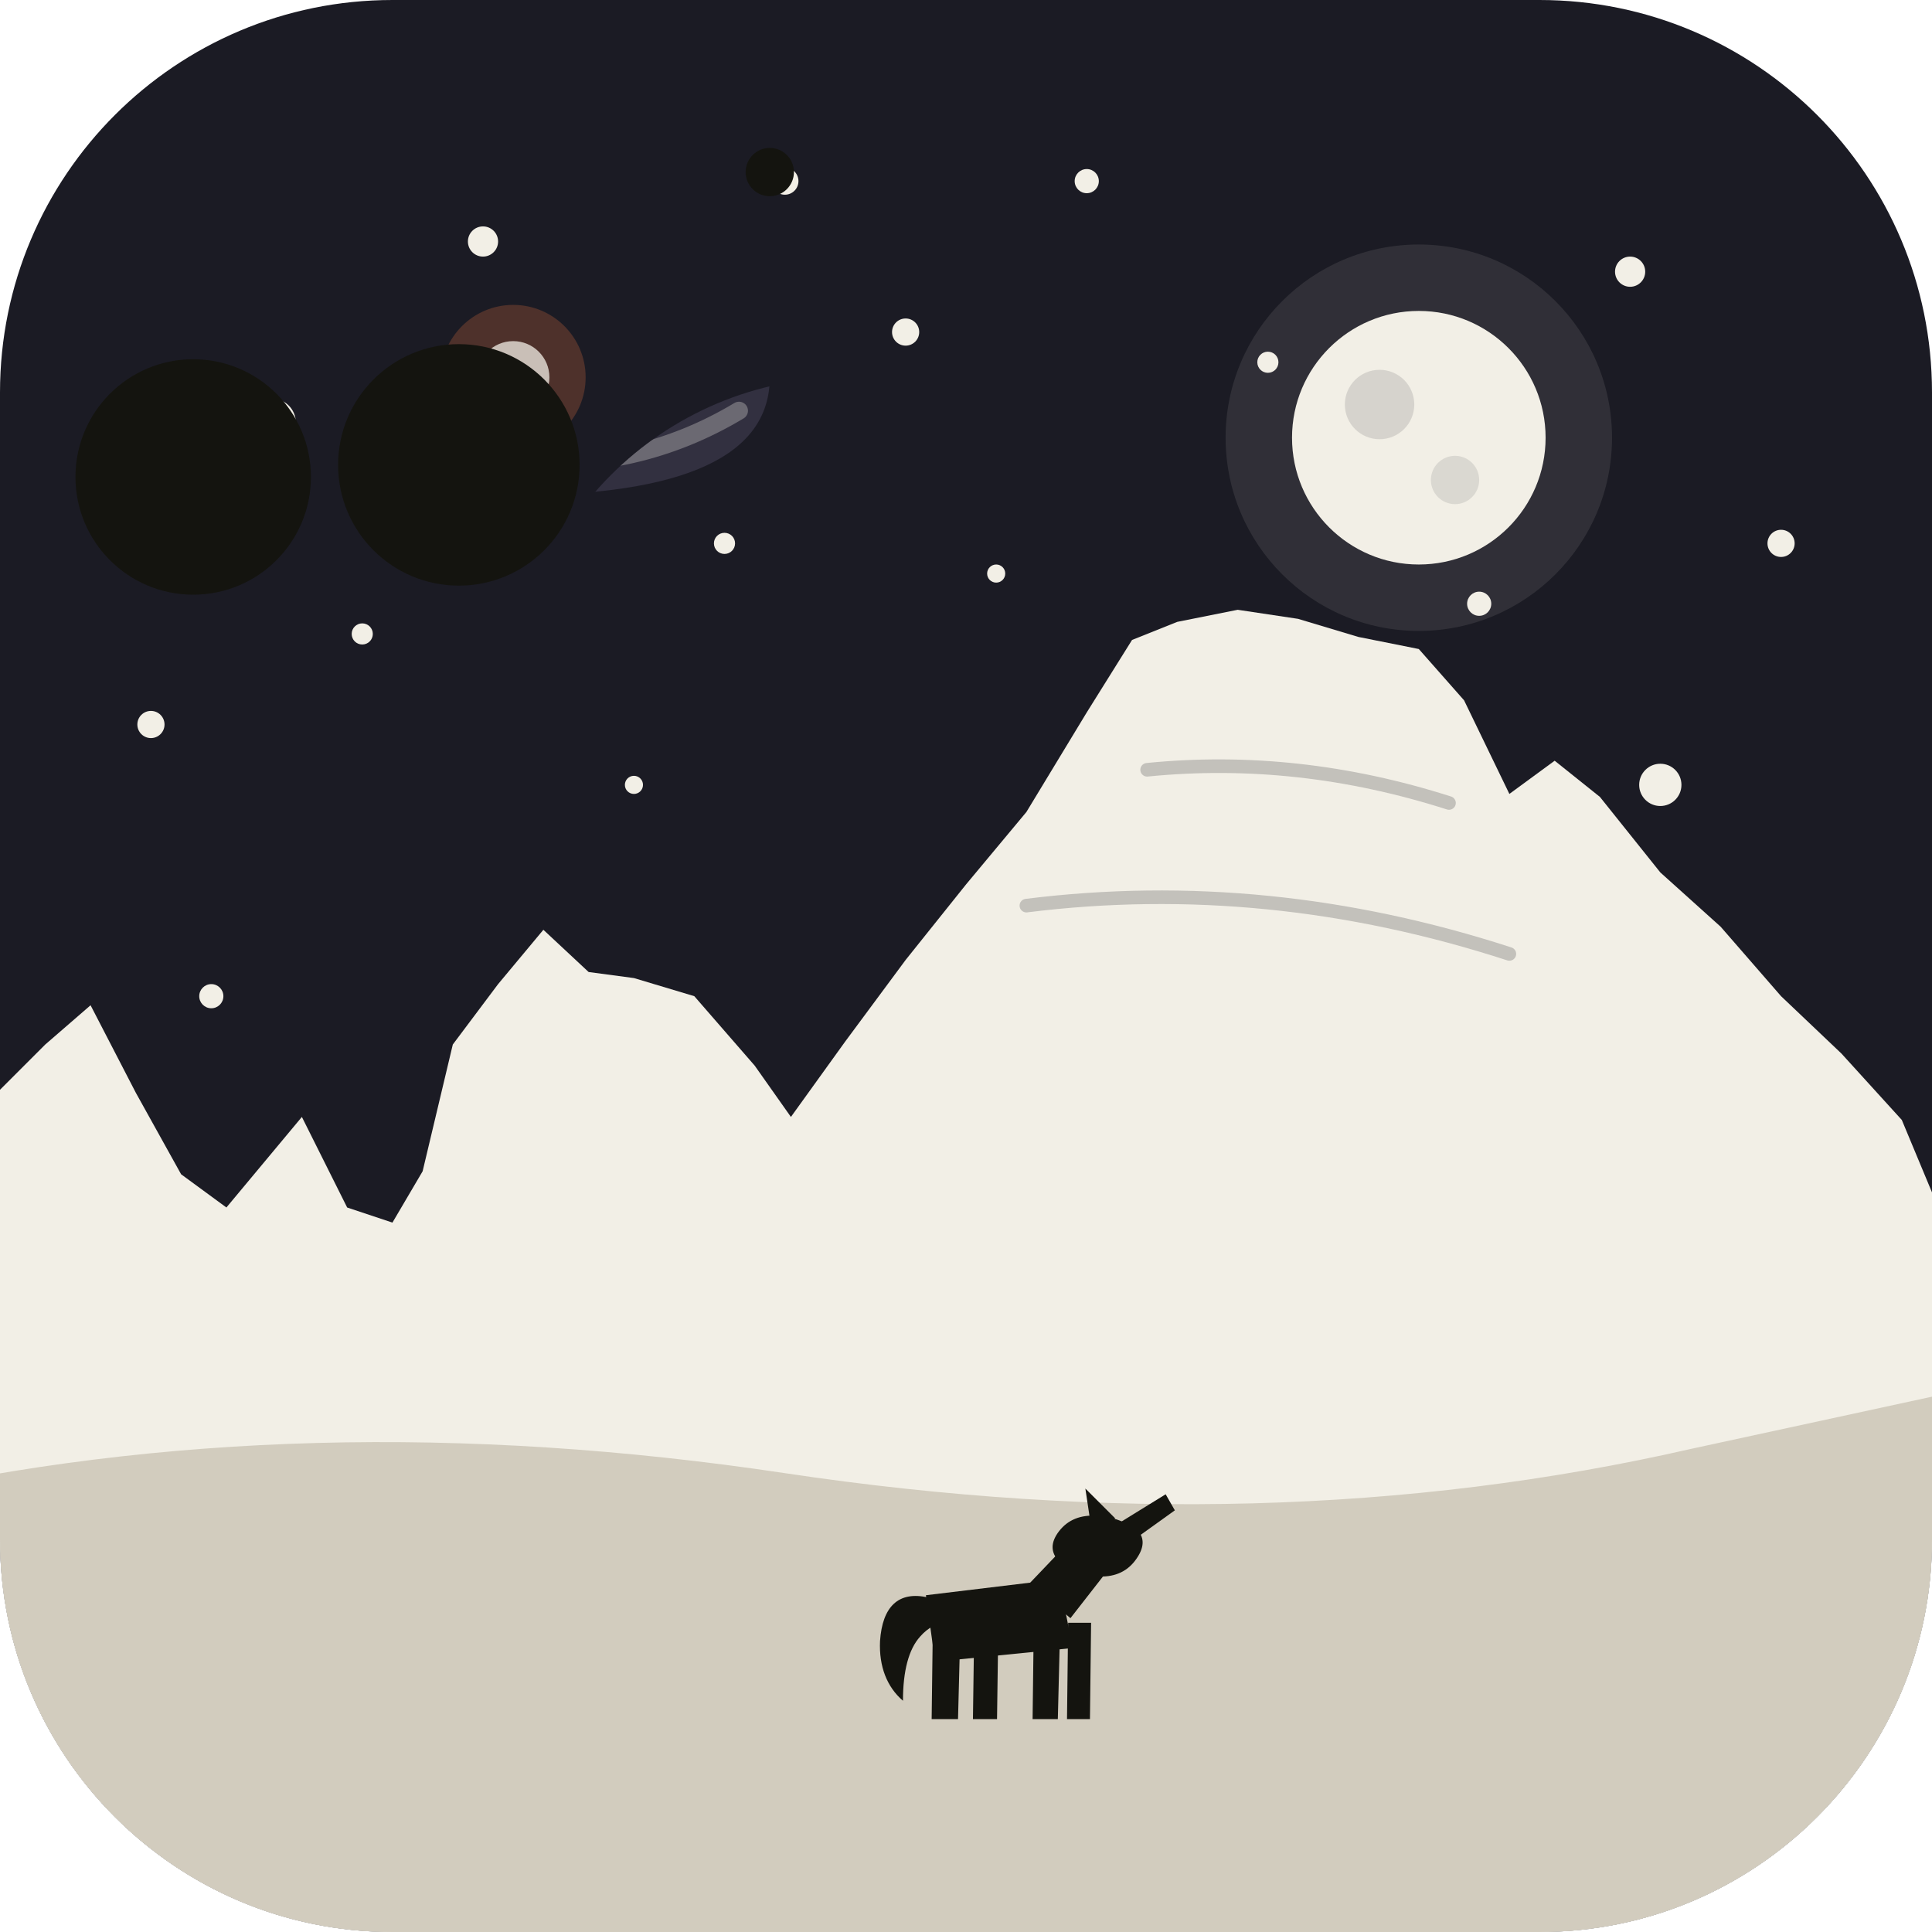
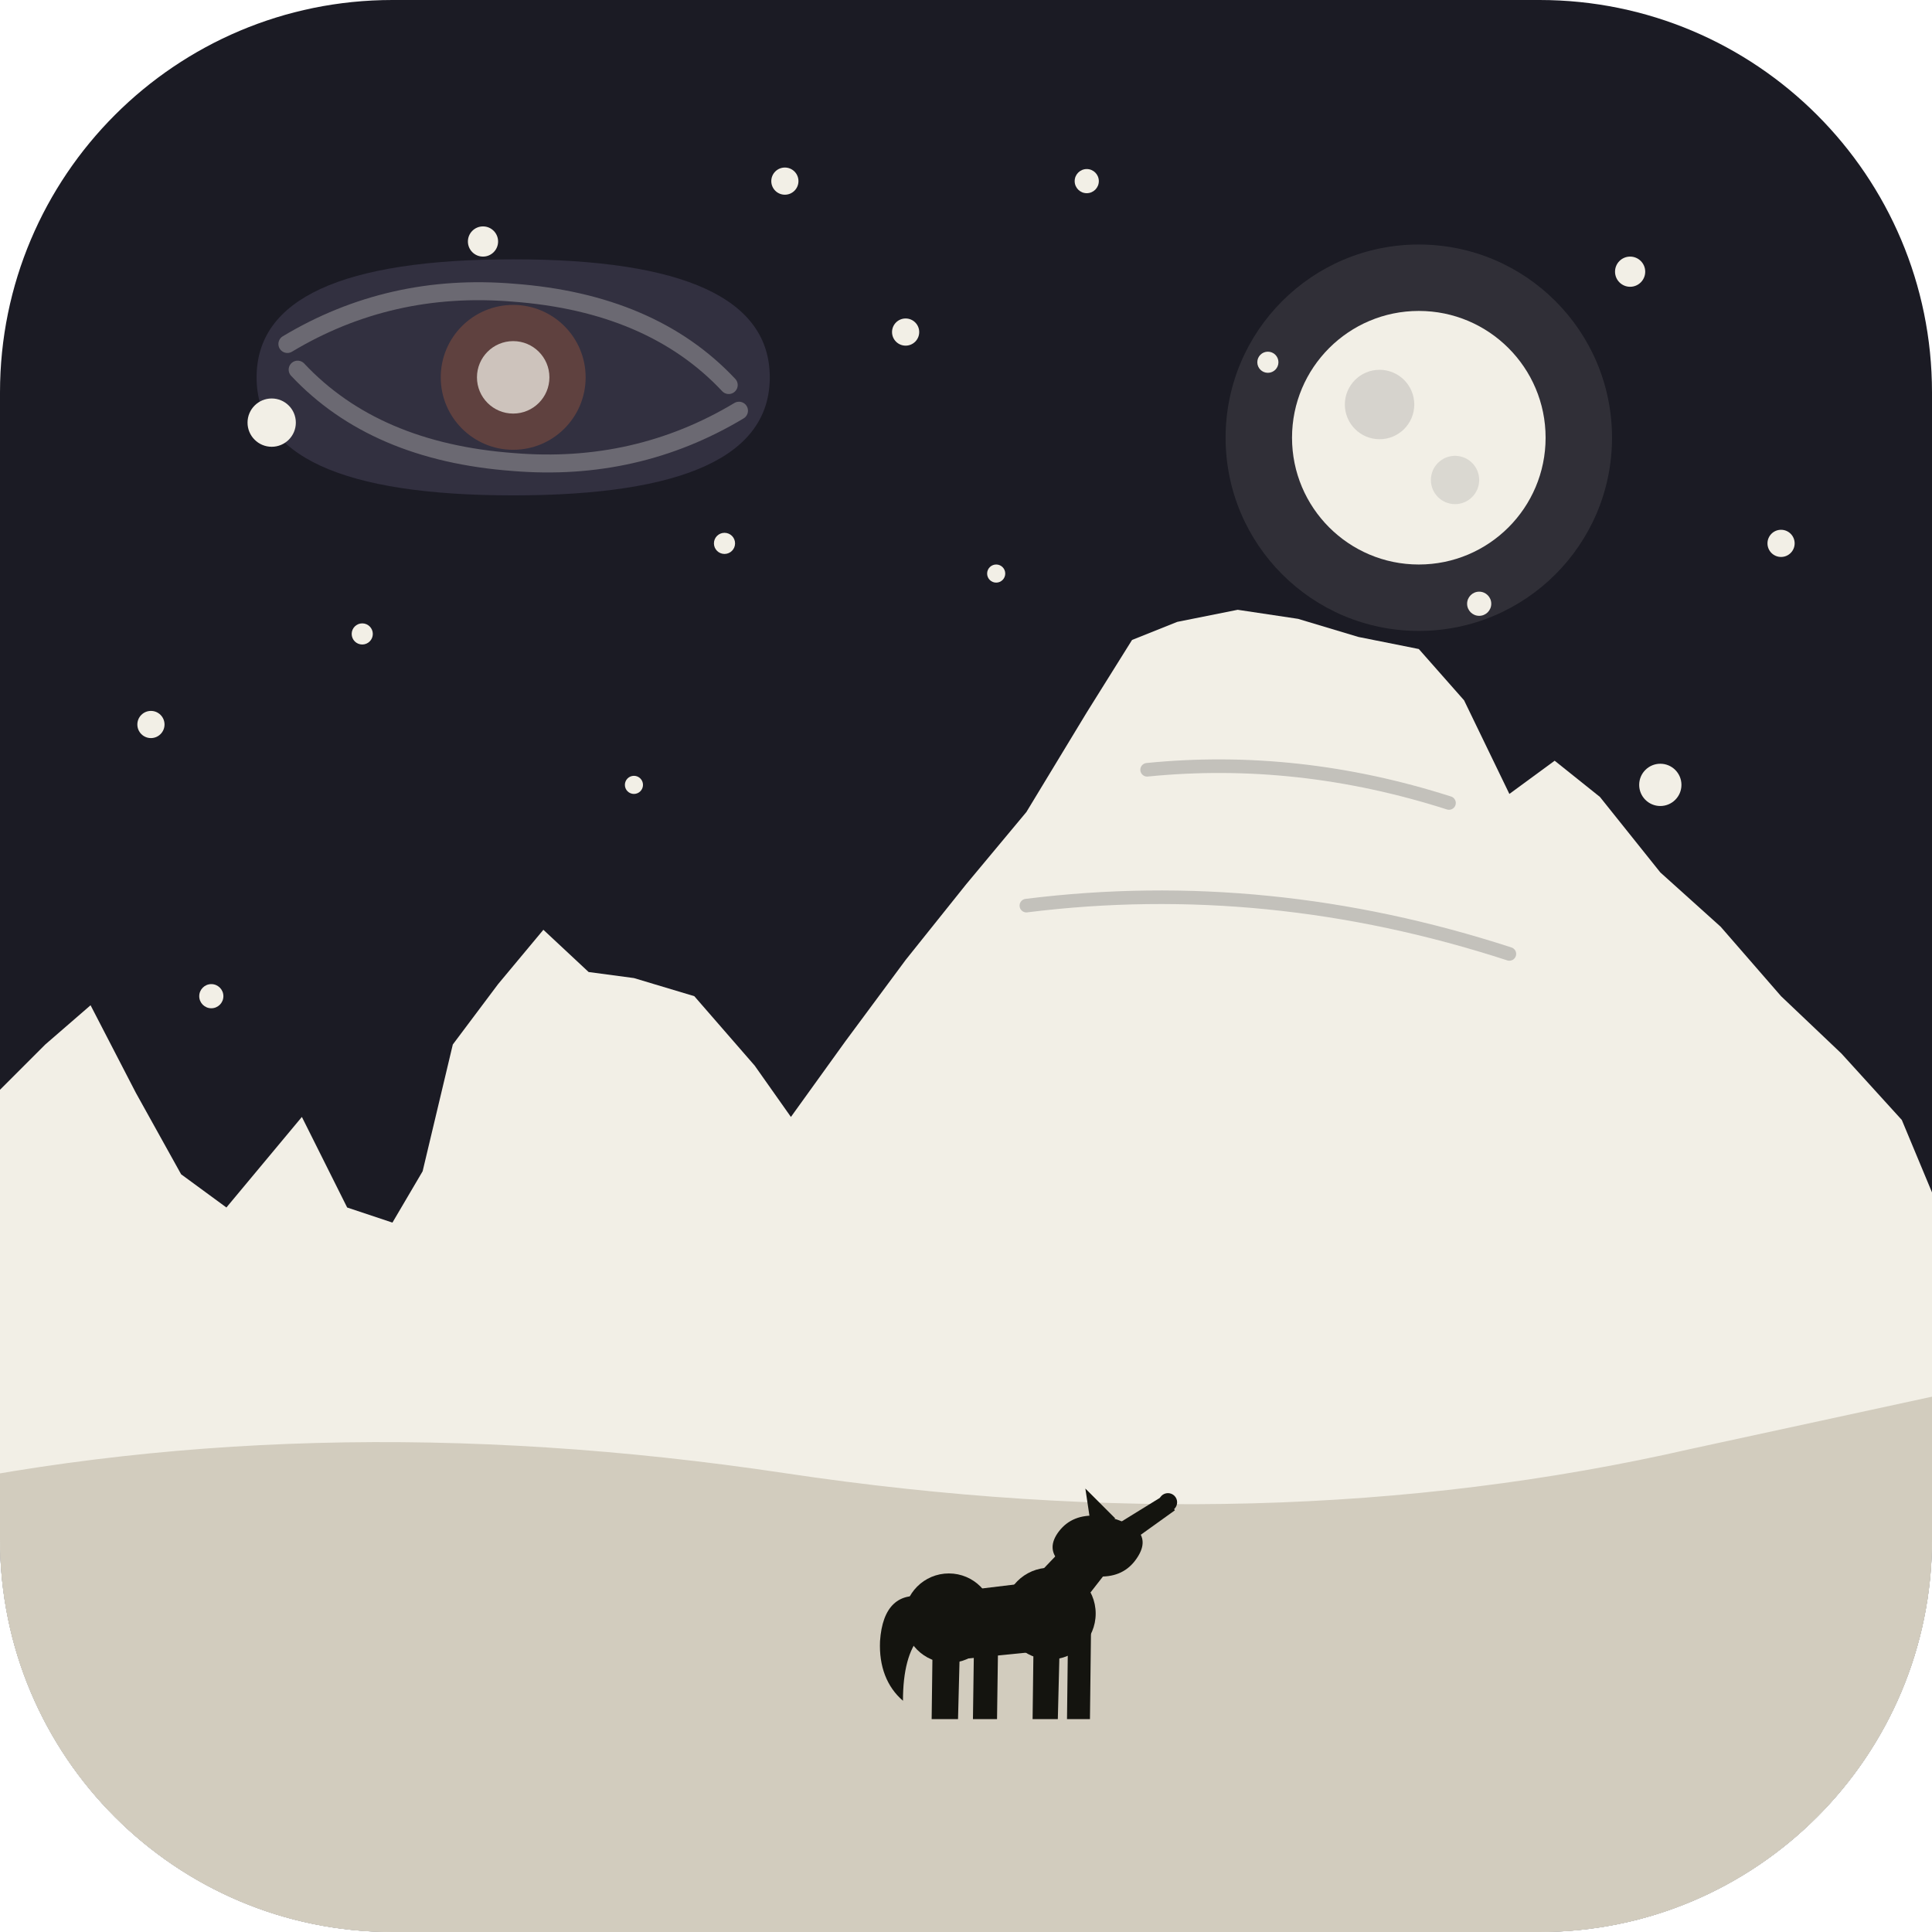
<svg xmlns="http://www.w3.org/2000/svg" viewBox="0 0 64 64" width="64" height="64" role="img" aria-label="TinyAssets: Mount Baker under a wolf moon">
  <defs>
    <clipPath id="ta-badge">
      <rect width="64" height="64" rx="13" />
    </clipPath>
  </defs>
  <rect width="64" height="64" rx="13" fill="#1b1b24" />
-   <path clip-path="url(#ta-badge)" transform="translate(17 12.5) scale(0.85)" d="M-10 0 Q-10 -4.6 0 -4.6 Q10 -4.6 10 0 Q10 4.6 0 4.6 Q-10 4.6 -10 0 Z" fill="#c9b6ff" opacity="0.13" />
-   <path clip-path="url(#ta-badge)" transform="translate(17 12.5) scale(0.85)" d="M-8.8 -1.3 Q-4.8 -3.7 0 -3.3 Q5.4 -2.9 8.4 0.3" fill="none" stroke="#f2efe6" stroke-width="0.7" stroke-linecap="round" opacity="0.3" />
-   <path clip-path="url(#ta-badge)" transform="translate(17 12.5) scale(0.85)" d="M8.8 1.3 Q4.8 3.7 0 3.3 Q-5.4 2.9 -8.4 -0.3" fill="none" stroke="#f2efe6" stroke-width="0.7" stroke-linecap="round" opacity="0.3" />
-   <circle clip-path="url(#ta-badge)" cx="17" cy="12.5" r="2.4" fill="#e0703f" opacity="0.26" />
-   <circle clip-path="url(#ta-badge)" cx="17" cy="12.5" r="1.2" fill="#f2efe6" opacity="0.75" />
-   <circle clip-path="url(#ta-badge)" cx="9" cy="14" r="0.8" fill="#f2efe6" />
-   <circle clip-path="url(#ta-badge)" cx="16" cy="8" r="0.5" fill="#f2efe6" />
-   <circle clip-path="url(#ta-badge)" cx="5" cy="24" r="0.45" fill="#f2efe6" />
-   <circle clip-path="url(#ta-badge)" cx="55" cy="26" r="0.7" fill="#f2efe6" />
-   <circle clip-path="url(#ta-badge)" cx="59" cy="18" r="0.45" fill="#f2efe6" />
-   <circle clip-path="url(#ta-badge)" cx="26" cy="6" r="0.45" fill="#f2efe6" />
-   <circle clip-path="url(#ta-badge)" cx="49" cy="20" r="0.4" fill="#f2efe6" />
-   <circle clip-path="url(#ta-badge)" cx="12" cy="21" r="0.35" fill="#f2efe6" />
-   <circle clip-path="url(#ta-badge)" cx="30" cy="11" r="0.45" fill="#f2efe6" />
-   <circle clip-path="url(#ta-badge)" cx="36" cy="6" r="0.4" fill="#f2efe6" />
-   <circle clip-path="url(#ta-badge)" cx="54" cy="9" r="0.5" fill="#f2efe6" />
-   <circle clip-path="url(#ta-badge)" cx="24" cy="18" r="0.35" fill="#f2efe6" />
-   <circle clip-path="url(#ta-badge)" cx="42" cy="12" r="0.35" fill="#f2efe6" />
-   <circle clip-path="url(#ta-badge)" cx="7" cy="33" r="0.4" fill="#f2efe6" />
-   <circle clip-path="url(#ta-badge)" cx="58" cy="33" r="0.4" fill="#f2efe6" />
-   <circle clip-path="url(#ta-badge)" cx="21" cy="26" r="0.3" fill="#f2efe6" />
-   <circle clip-path="url(#ta-badge)" cx="33" cy="19" r="0.3" fill="#f2efe6" />
-   <circle clip-path="url(#ta-badge)" cx="47" cy="14.5" r="6.4" fill="#f2efe6" opacity="0.1" />
-   <circle clip-path="url(#ta-badge)" cx="47" cy="14.5" r="4.2" fill="#f2efe6" />
-   <circle clip-path="url(#ta-badge)" cx="45.7" cy="13.4" r="1.15" fill="#1b1b24" opacity="0.13" />
-   <circle clip-path="url(#ta-badge)" cx="48.2" cy="15.9" r="0.8" fill="#1b1b24" opacity="0.11" />
-   <path clip-path="url(#ta-badge)" d="M-6 64 L-6 43.4 L-2 38.5 L0 36.1 L1.5 34.6 L3 33.3 L4.5 36.2 L6 38.9 L7.5 40.0 L9 38.2 L10 37.0 L11.5 40.0 L13 40.5 L14 38.8 L15 34.6 L16.5 32.6 L18 30.8 L19.5 32.2 L21 32.4 L23 33.0 L25 35.3 L26.2 37.0 L28 34.5 L30 31.8 L32 29.3 L34 26.9 L36 23.6 L37.5 21.2 L39 20.6 L41 20.2 L43 20.5 L45 21.1 L47 21.5 L48.5 23.2 L50 26.3 L51.5 25.2 L53 26.4 L55 28.9 L57 30.7 L59 33.0 L61 34.9 L63 37.1 L65 41.9 L67 43.5 L70 43.5 L70 64 Z" fill="#f2efe6" />
-   <path clip-path="url(#ta-badge)" d="M38 25.5 Q43 25 48 26.6" fill="none" stroke="#1b1b24" stroke-width="0.45" stroke-linecap="round" opacity="0.22" />
-   <path clip-path="url(#ta-badge)" d="M34 30 Q42 29 50 31.6" fill="none" stroke="#1b1b24" stroke-width="0.45" stroke-linecap="round" opacity="0.22" />
-   <path clip-path="url(#ta-badge)" d="M-4 64 L-4 49.6 Q10 46.4 26 48.8 Q42 51.2 56 48 L68 45.4 L68 64 Z" fill="#d2ccbe" />
-   <circle clip-path="url(#ta-badge)" cx="6.4" cy="15.8" r="3.9" fill="#14140f" />
-   <path clip-path="url(#ta-badge)" transform="translate(29 47.6) scale(0.38)" d="M4.4 13.8 L16.0 12.4 L17.2 18.4 L5.2 19.6 Z" fill="#14140f" />
-   <circle clip-path="url(#ta-badge)" cx="15.2" cy="15.4" r="4" fill="#14140f" />
-   <path clip-path="url(#ta-badge)" transform="translate(29 47.6) scale(0.38)" d="M5.0 16.8 L7.4 16.8 L7.2 24.6 L4.9 24.6 Z" fill="#14140f" />
-   <path clip-path="url(#ta-badge)" transform="translate(29 47.6) scale(0.38)" d="M8.6 17.4 L10.7 17.4 L10.6 24.6 L8.5 24.6 Z" fill="#14140f" />
-   <path clip-path="url(#ta-badge)" transform="translate(29 47.6) scale(0.38)" d="M13.8 16.6 L16.1 16.6 L15.9 24.6 L13.7 24.6 Z" fill="#14140f" />
-   <path clip-path="url(#ta-badge)" transform="translate(29 47.6) scale(0.38)" d="M16.8 16.2 L18.8 16.2 L18.7 24.6 L16.7 24.6 Z" fill="#14140f" />
-   <path clip-path="url(#ta-badge)" transform="translate(29 47.6) scale(0.38)" d="M4.6 14.0 C2.0 13.4 0.6 14.8 0.4 17.8 C0.3 20.0 1.0 21.8 2.4 23.0 C2.4 20.4 2.9 18.5 3.9 17.4 C4.6 16.6 5.4 16.2 6.4 16.1 Z" fill="#14140f" />
-   <path clip-path="url(#ta-badge)" transform="translate(29 47.6) scale(0.38)" d="M13.4 12.8 L17.0 15.8 L20.9 10.8 L17.6 8.4 Z" fill="#14140f" />
-   <path clip-path="url(#ta-badge)" transform="translate(29 47.6) scale(0.38)" d="M22.99 8.30 Q23.75 9.35 22.60 10.83 Q21.45 12.30 19.30 12.16 Q17.15 12.02 16.01 10.85 Q14.87 9.68 16.02 8.20 Q17.17 6.73 19.32 6.87 Q21.47 7.01 22.99 8.30 Z" fill="#14140f" />
-   <path clip-path="url(#ta-badge)" transform="translate(29 47.6) scale(0.38)" d="M20.6 7.9 L25.3 5.0 L26.1 6.4 L21.5 9.7 Z" fill="#14140f" />
-   <circle clip-path="url(#ta-badge)" cx="25.5" cy="5.7" r="0.8" fill="#14140f" />
-   <path clip-path="url(#ta-badge)" transform="translate(29 47.6) scale(0.38)" d="M18.9 8.5 L20.9 7.1 L18.3 4.5 Z" fill="#14140f" />
-   <path clip-path="url(#ta-badge)" transform="translate(29 47.6) scale(0.38)" d="M20.2 9.9 L22.1 8.5 L19.6 5.9 Z" fill="#14140f" />
+   <g clip-path="url(#ta-badge)">
+     <g transform="translate(17 12.5) scale(0.85)">
+       <path d="M-10 0 Q-10 -4.6 0 -4.6 Q10 -4.6 10 0 Q10 4.6 0 4.6 Q-10 4.6 -10 0 Z" fill="#c9b6ff" opacity="0.13" />
+     </g>
+   </g>
+   <g clip-path="url(#ta-badge)">
+     <g transform="translate(17 12.5) scale(0.85)">
+       <path d="M-8.8 -1.3 Q-4.8 -3.7 0 -3.3 Q5.4 -2.9 8.4 0.3" fill="none" stroke="#f2efe6" stroke-width="0.7" stroke-linecap="round" opacity="0.3" />
+     </g>
+   </g>
+   <g clip-path="url(#ta-badge)">
+     <g transform="translate(17 12.5) scale(0.85)">
+       <path d="M8.8 1.3 Q4.8 3.7 0 3.3 Q-5.4 2.9 -8.4 -0.3" fill="none" stroke="#f2efe6" stroke-width="0.7" stroke-linecap="round" opacity="0.3" />
+     </g>
+   </g>
+   <g clip-path="url(#ta-badge)">
+     <circle cx="17" cy="12.5" r="2.4" fill="#e0703f" opacity="0.26" />
+   </g>
+   <g clip-path="url(#ta-badge)">
+     <circle cx="17" cy="12.5" r="1.2" fill="#f2efe6" opacity="0.75" />
+   </g>
+   <g clip-path="url(#ta-badge)">
+     <circle cx="9" cy="14" r="0.8" fill="#f2efe6" />
+   </g>
+   <g clip-path="url(#ta-badge)">
+     <circle cx="16" cy="8" r="0.5" fill="#f2efe6" />
+   </g>
+   <g clip-path="url(#ta-badge)">
+     <circle cx="5" cy="24" r="0.45" fill="#f2efe6" />
+   </g>
+   <g clip-path="url(#ta-badge)">
+     <circle cx="55" cy="26" r="0.7" fill="#f2efe6" />
+   </g>
+   <g clip-path="url(#ta-badge)">
+     <circle cx="59" cy="18" r="0.45" fill="#f2efe6" />
+   </g>
+   <g clip-path="url(#ta-badge)">
+     <circle cx="26" cy="6" r="0.45" fill="#f2efe6" />
+   </g>
+   <g clip-path="url(#ta-badge)">
+     <circle cx="49" cy="20" r="0.4" fill="#f2efe6" />
+   </g>
+   <g clip-path="url(#ta-badge)">
+     <circle cx="12" cy="21" r="0.35" fill="#f2efe6" />
+   </g>
+   <g clip-path="url(#ta-badge)">
+     <circle cx="30" cy="11" r="0.45" fill="#f2efe6" />
+   </g>
+   <g clip-path="url(#ta-badge)">
+     <circle cx="36" cy="6" r="0.4" fill="#f2efe6" />
+   </g>
+   <g clip-path="url(#ta-badge)">
+     <circle cx="54" cy="9" r="0.5" fill="#f2efe6" />
+   </g>
+   <g clip-path="url(#ta-badge)">
+     <circle cx="24" cy="18" r="0.35" fill="#f2efe6" />
+   </g>
+   <g clip-path="url(#ta-badge)">
+     <circle cx="42" cy="12" r="0.35" fill="#f2efe6" />
+   </g>
+   <g clip-path="url(#ta-badge)">
+     <circle cx="7" cy="33" r="0.4" fill="#f2efe6" />
+   </g>
+   <g clip-path="url(#ta-badge)">
+     <circle cx="58" cy="33" r="0.4" fill="#f2efe6" />
+   </g>
+   <g clip-path="url(#ta-badge)">
+     <circle cx="21" cy="26" r="0.3" fill="#f2efe6" />
+   </g>
+   <g clip-path="url(#ta-badge)">
+     <circle cx="33" cy="19" r="0.3" fill="#f2efe6" />
+   </g>
+   <g clip-path="url(#ta-badge)">
+     <circle cx="47" cy="14.5" r="6.4" fill="#f2efe6" opacity="0.1" />
+   </g>
+   <g clip-path="url(#ta-badge)">
+     <circle cx="47" cy="14.5" r="4.2" fill="#f2efe6" />
+   </g>
+   <g clip-path="url(#ta-badge)">
+     <circle cx="45.7" cy="13.4" r="1.15" fill="#1b1b24" opacity="0.13" />
+   </g>
+   <g clip-path="url(#ta-badge)">
+     <circle cx="48.2" cy="15.9" r="0.8" fill="#1b1b24" opacity="0.11" />
+   </g>
+   <g clip-path="url(#ta-badge)">
+     <path d="M-6 64 L-6 43.4 L-2 38.5 L0 36.1 L1.5 34.6 L3 33.3 L4.5 36.2 L6 38.9 L7.5 40.0 L9 38.2 L10 37.0 L11.5 40.0 L13 40.5 L14 38.8 L15 34.6 L16.5 32.6 L18 30.8 L19.5 32.2 L21 32.4 L23 33.0 L25 35.3 L26.2 37.0 L28 34.5 L30 31.8 L32 29.3 L34 26.9 L36 23.6 L37.5 21.2 L39 20.6 L41 20.2 L43 20.5 L45 21.1 L47 21.5 L48.5 23.2 L50 26.3 L51.5 25.2 L53 26.4 L55 28.9 L57 30.7 L59 33.0 L61 34.9 L63 37.1 L65 41.9 L67 43.5 L70 43.5 L70 64 Z" fill="#f2efe6" />
+   </g>
+   <g clip-path="url(#ta-badge)">
+     <path d="M38 25.5 Q43 25 48 26.6" fill="none" stroke="#1b1b24" stroke-width="0.45" stroke-linecap="round" opacity="0.22" />
+   </g>
+   <g clip-path="url(#ta-badge)">
+     <path d="M34 30 Q42 29 50 31.6" fill="none" stroke="#1b1b24" stroke-width="0.45" stroke-linecap="round" opacity="0.22" />
+   </g>
+   <g clip-path="url(#ta-badge)">
+     <path d="M-4 64 L-4 49.6 Q10 46.4 26 48.8 Q42 51.2 56 48 L68 45.4 L68 64 Z" fill="#d2ccbe" />
+   </g>
+   <g clip-path="url(#ta-badge)">
+     <g transform="translate(29 47.6) scale(0.38)">
+       <circle cx="6.4" cy="15.8" r="3.9" fill="#14140f" />
+     </g>
+   </g>
+   <g clip-path="url(#ta-badge)">
+     <g transform="translate(29 47.6) scale(0.38)">
+       <path d="M4.4 13.8 L16.0 12.4 L17.2 18.4 L5.2 19.6 Z" fill="#14140f" />
+     </g>
+   </g>
+   <g clip-path="url(#ta-badge)">
+     <g transform="translate(29 47.6) scale(0.38)">
+       <circle cx="15.2" cy="15.4" r="4" fill="#14140f" />
+     </g>
+   </g>
+   <g clip-path="url(#ta-badge)">
+     <g transform="translate(29 47.6) scale(0.38)">
+       <path d="M5.0 16.8 L7.4 16.8 L7.2 24.6 L4.9 24.6 Z" fill="#14140f" />
+     </g>
+   </g>
+   <g clip-path="url(#ta-badge)">
+     <g transform="translate(29 47.6) scale(0.38)">
+       <path d="M8.6 17.4 L10.7 17.4 L10.6 24.6 L8.5 24.6 Z" fill="#14140f" />
+     </g>
+   </g>
+   <g clip-path="url(#ta-badge)">
+     <g transform="translate(29 47.6) scale(0.38)">
+       <path d="M13.8 16.6 L16.1 16.6 L15.9 24.6 L13.7 24.6 Z" fill="#14140f" />
+     </g>
+   </g>
+   <g clip-path="url(#ta-badge)">
+     <g transform="translate(29 47.6) scale(0.38)">
+       <path d="M16.8 16.2 L18.8 16.2 L18.7 24.6 L16.7 24.6 Z" fill="#14140f" />
+     </g>
+   </g>
+   <g clip-path="url(#ta-badge)">
+     <g transform="translate(29 47.6) scale(0.38)">
+       <path d="M4.6 14.0 C2.0 13.4 0.6 14.8 0.4 17.8 C0.3 20.0 1.0 21.8 2.4 23.0 C2.4 20.4 2.9 18.5 3.9 17.4 C4.6 16.6 5.4 16.2 6.4 16.1 Z" fill="#14140f" />
+     </g>
+   </g>
+   <g clip-path="url(#ta-badge)">
+     <g transform="translate(29 47.6) scale(0.38)">
+       <path d="M13.4 12.8 L17.0 15.8 L20.9 10.8 L17.6 8.4 Z" fill="#14140f" />
+     </g>
+   </g>
+   <g clip-path="url(#ta-badge)">
+     <g transform="translate(29 47.6) scale(0.38)">
+       <path d="M22.99 8.30 Q23.75 9.35 22.60 10.83 Q21.45 12.30 19.30 12.16 Q17.15 12.02 16.01 10.85 Q14.87 9.68 16.02 8.20 Q17.17 6.73 19.32 6.87 Q21.47 7.01 22.99 8.30 Z" fill="#14140f" />
+     </g>
+   </g>
+   <g clip-path="url(#ta-badge)">
+     <g transform="translate(29 47.6) scale(0.38)">
+       <path d="M20.6 7.9 L25.3 5.0 L26.1 6.4 L21.5 9.7 Z" fill="#14140f" />
+     </g>
+   </g>
+   <g clip-path="url(#ta-badge)">
+     <g transform="translate(29 47.6) scale(0.38)">
+       <circle cx="25.5" cy="5.7" r="0.8" fill="#14140f" />
+     </g>
+   </g>
+   <g clip-path="url(#ta-badge)">
+     <g transform="translate(29 47.6) scale(0.38)">
+       <path d="M18.9 8.5 L20.9 7.1 L18.3 4.5 Z" fill="#14140f" />
+     </g>
+   </g>
+   <g clip-path="url(#ta-badge)">
+     <g transform="translate(29 47.6) scale(0.38)">
+       <path d="M20.2 9.9 L22.1 8.5 L19.6 5.9 Z" fill="#14140f" />
+     </g>
+   </g>
</svg>
